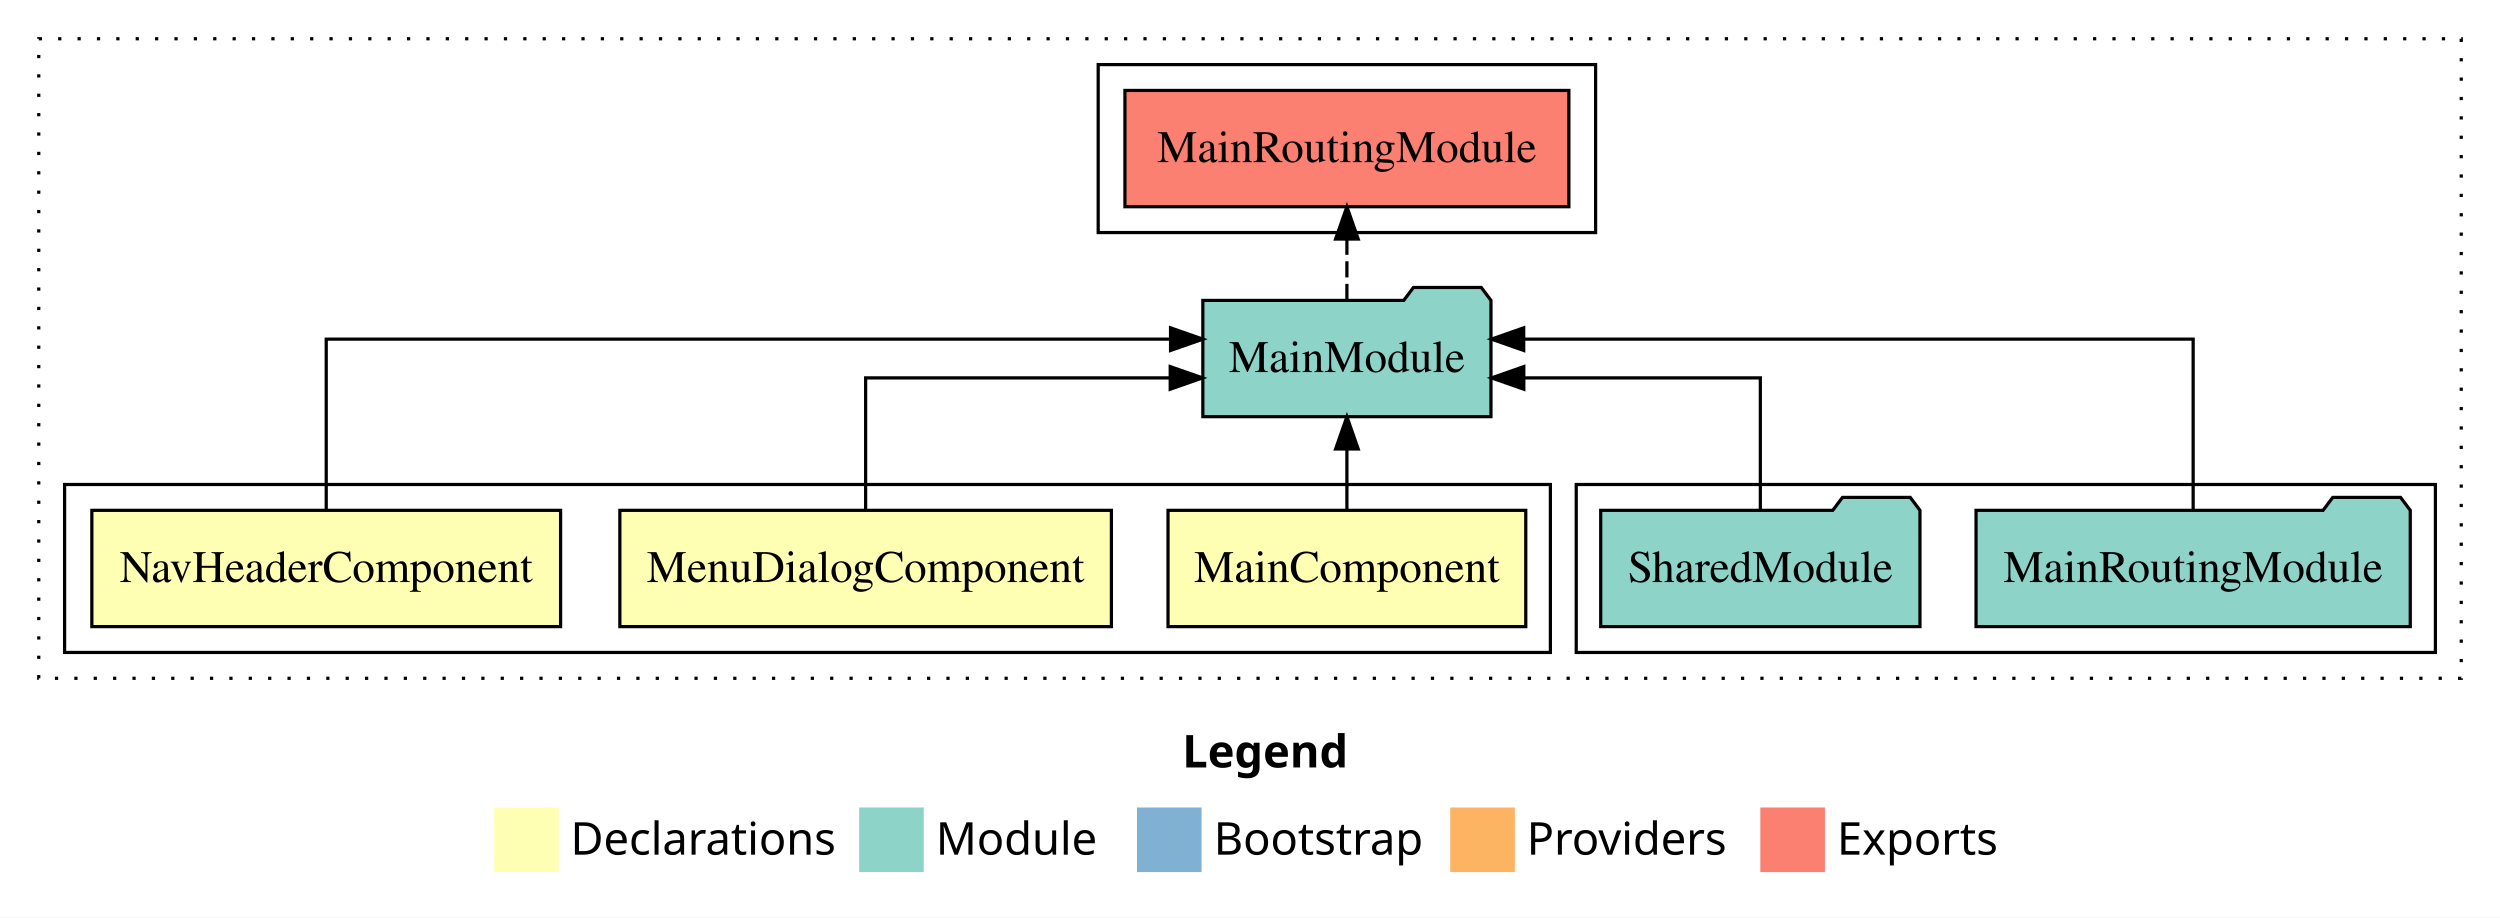
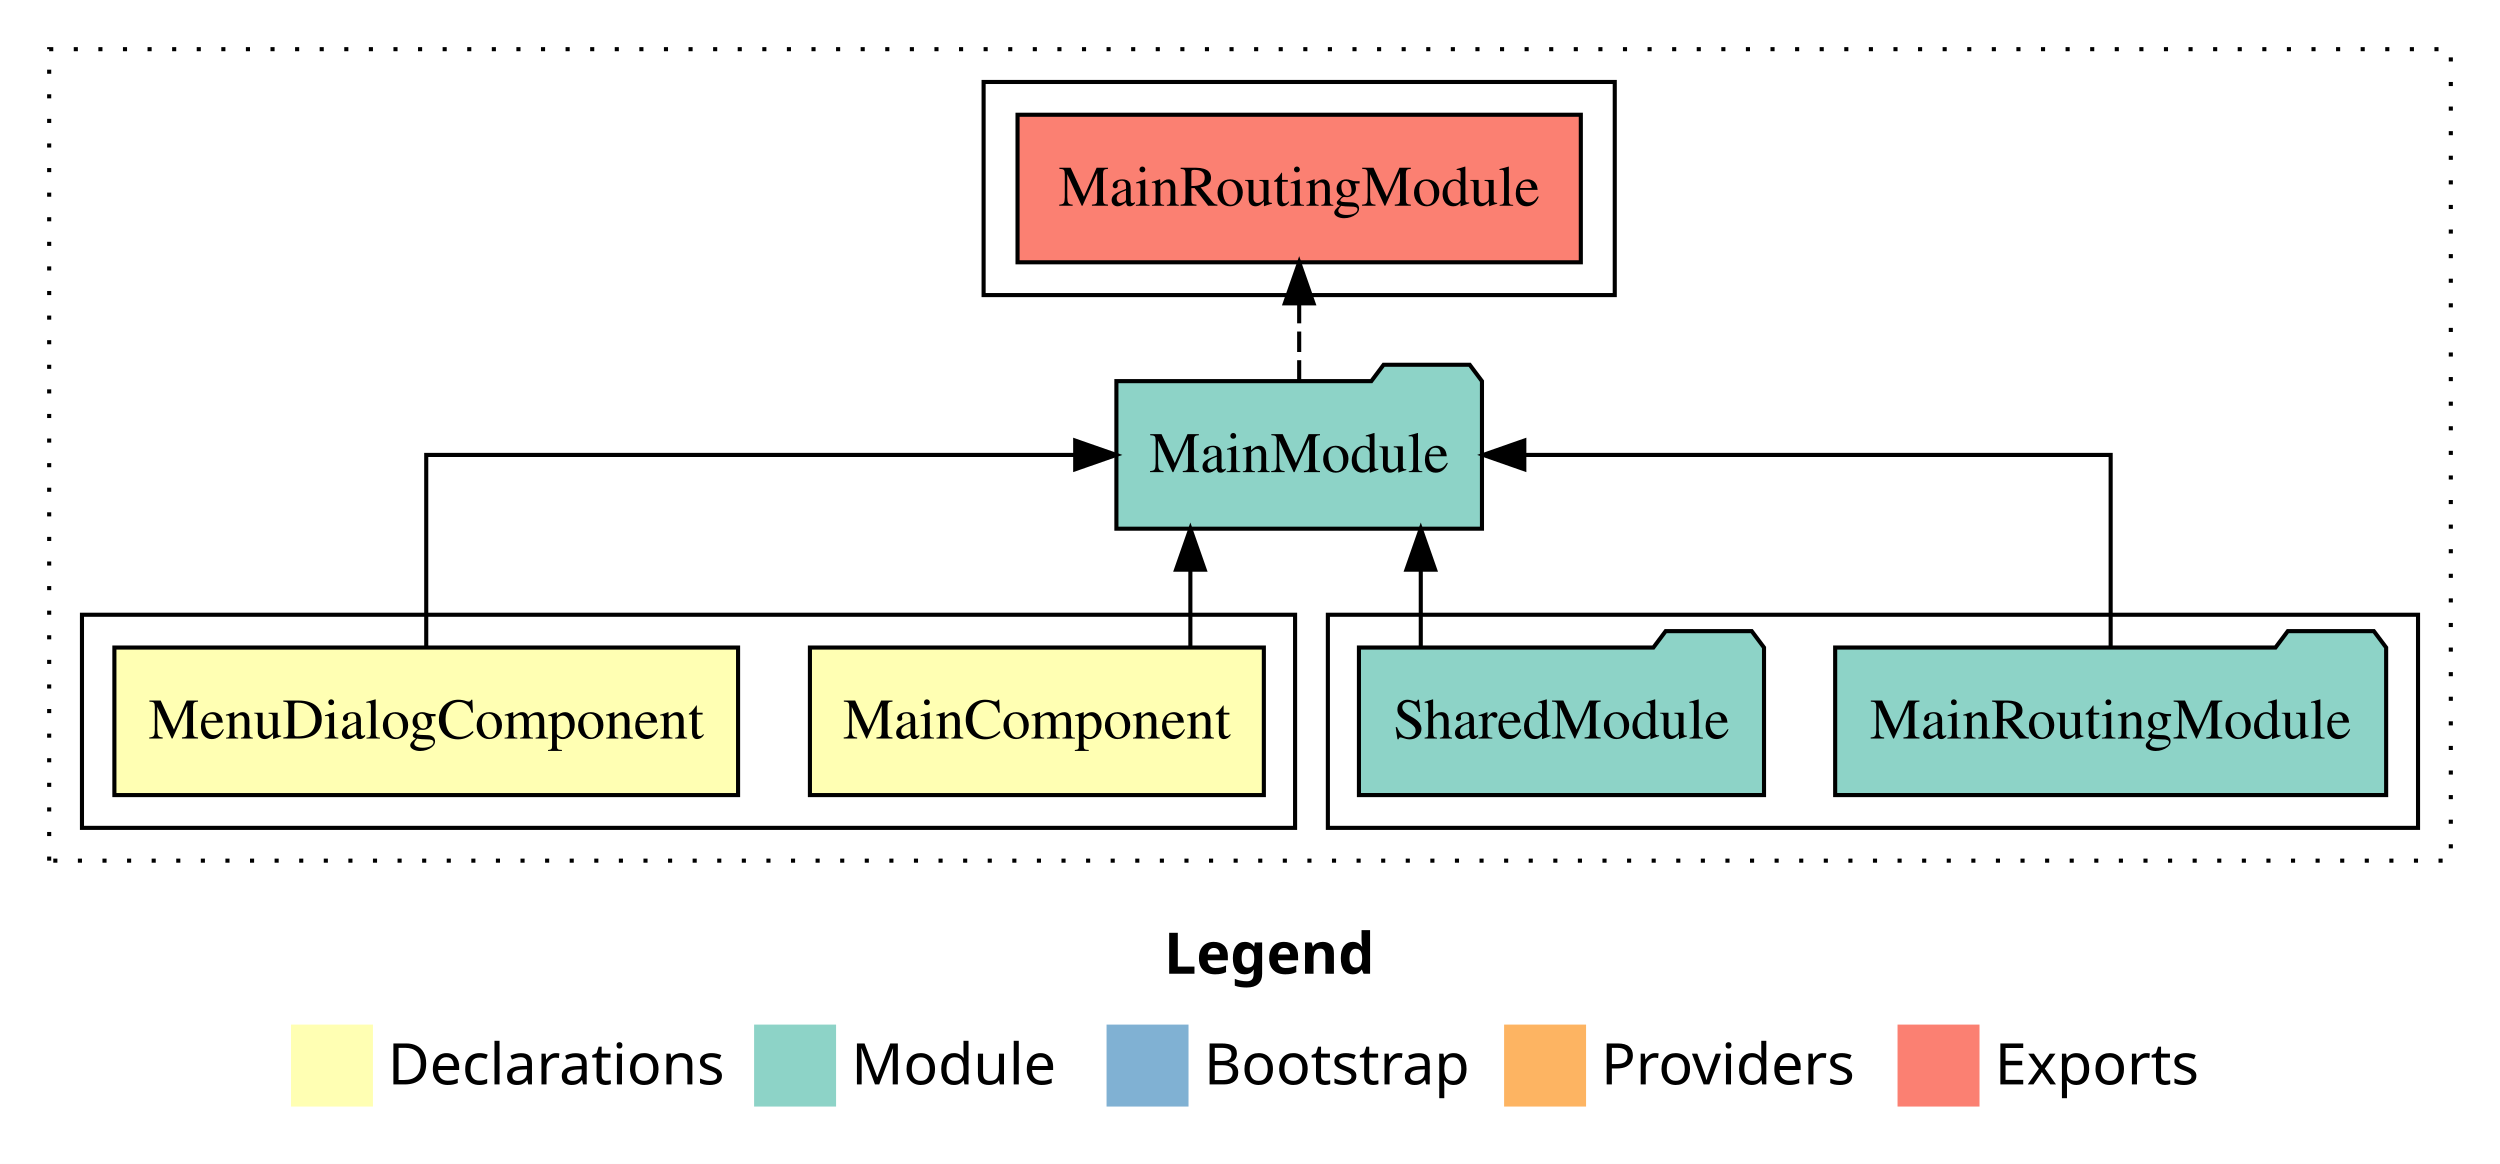
- <svg xmlns="http://www.w3.org/2000/svg" width="774pt" height="284pt" viewBox="0.00 0.00 774.00 284.00">
+ <svg xmlns="http://www.w3.org/2000/svg" width="610pt" height="284pt" viewBox="0.00 0.00 610.00 284.00">
  <g id="graph0" class="graph" transform="scale(1 1) rotate(0) translate(4 280)">
-     <polygon fill="white" stroke="transparent" points="-4,4 -4,-280 770,-280 770,4 -4,4" />
-     <text text-anchor="start" x="362.01" y="-42.4" font-family="sans-serif" font-weight="bold" font-size="14.00">Legend</text>
-     <polygon fill="#ffffb3" stroke="transparent" points="149,-10 149,-30 169,-30 169,-10 149,-10" />
-     <text text-anchor="start" x="172.63" y="-15.4" font-family="sans-serif" font-size="14.00">  Declarations</text>
-     <polygon fill="#8dd3c7" stroke="transparent" points="262,-10 262,-30 282,-30 282,-10 262,-10" />
-     <text text-anchor="start" x="285.73" y="-15.4" font-family="sans-serif" font-size="14.00">  Module</text>
-     <polygon fill="#80b1d3" stroke="transparent" points="348,-10 348,-30 368,-30 368,-10 348,-10" />
-     <text text-anchor="start" x="371.78" y="-15.4" font-family="sans-serif" font-size="14.00">  Bootstrap</text>
-     <polygon fill="#fdb462" stroke="transparent" points="445,-10 445,-30 465,-30 465,-10 445,-10" />
-     <text text-anchor="start" x="468.67" y="-15.4" font-family="sans-serif" font-size="14.00">  Providers</text>
-     <polygon fill="#fb8072" stroke="transparent" points="541,-10 541,-30 561,-30 561,-10 541,-10" />
-     <text text-anchor="start" x="564.73" y="-15.4" font-family="sans-serif" font-size="14.00">  Exports</text>
+     <polygon fill="white" stroke="transparent" points="-4,4 -4,-280 606,-280 606,4 -4,4" />
+     <text text-anchor="start" x="280.01" y="-42.4" font-family="sans-serif" font-weight="bold" font-size="14.00">Legend</text>
+     <polygon fill="#ffffb3" stroke="transparent" points="67,-10 67,-30 87,-30 87,-10 67,-10" />
+     <text text-anchor="start" x="90.63" y="-15.4" font-family="sans-serif" font-size="14.00">  Declarations</text>
+     <polygon fill="#8dd3c7" stroke="transparent" points="180,-10 180,-30 200,-30 200,-10 180,-10" />
+     <text text-anchor="start" x="203.73" y="-15.4" font-family="sans-serif" font-size="14.00">  Module</text>
+     <polygon fill="#80b1d3" stroke="transparent" points="266,-10 266,-30 286,-30 286,-10 266,-10" />
+     <text text-anchor="start" x="289.78" y="-15.4" font-family="sans-serif" font-size="14.00">  Bootstrap</text>
+     <polygon fill="#fdb462" stroke="transparent" points="363,-10 363,-30 383,-30 383,-10 363,-10" />
+     <text text-anchor="start" x="386.67" y="-15.4" font-family="sans-serif" font-size="14.00">  Providers</text>
+     <polygon fill="#fb8072" stroke="transparent" points="459,-10 459,-30 479,-30 479,-10 459,-10" />
+     <text text-anchor="start" x="482.73" y="-15.4" font-family="sans-serif" font-size="14.00">  Exports</text>
    <g id="clust1" class="cluster">
-       <polygon fill="none" stroke="black" stroke-dasharray="1,5" points="8,-70 8,-268 758,-268 758,-70 8,-70" />
+       <polygon fill="none" stroke="black" stroke-dasharray="1,5" points="8,-70 8,-268 594,-268 594,-70 8,-70" />
+     </g>
+     <g id="clust5" class="cluster">
+       <polygon fill="none" stroke="black" points="320,-78 320,-130 586,-130 586,-78 320,-78" />
+     </g>
+     <g id="clust2" class="cluster">
+       <polygon fill="none" stroke="black" points="16,-78 16,-130 312,-130 312,-78 16,-78" />
    </g>
    <g id="clust6" class="cluster">
-       <polygon fill="none" stroke="black" points="484,-78 484,-130 750,-130 750,-78 484,-78" />
-     </g>
-     <g id="clust2" class="cluster">
-       <polygon fill="none" stroke="black" points="16,-78 16,-130 476,-130 476,-78 16,-78" />
-     </g>
-     <g id="clust7" class="cluster">
-       <polygon fill="none" stroke="black" points="336,-208 336,-260 490,-260 490,-208 336,-208" />
+       <polygon fill="none" stroke="black" points="236,-208 236,-260 390,-260 390,-208 236,-208" />
    </g>
    <g id="node1" class="node">
-       <polygon fill="#ffffb3" stroke="black" points="468.38,-122 357.62,-122 357.62,-86 468.38,-86 468.38,-122" />
-       <text text-anchor="middle" x="413" y="-99.8" font-family="Times,serif" font-size="14.00">MainComponent</text>
+       <polygon fill="#ffffb3" stroke="black" points="304.38,-122 193.62,-122 193.62,-86 304.38,-86 304.38,-122" />
+       <text text-anchor="middle" x="249" y="-99.8" font-family="Times,serif" font-size="14.00">MainComponent</text>
+     </g>
+     <g id="node3" class="node">
+       <polygon fill="#8dd3c7" stroke="black" points="357.6,-187 354.6,-191 333.6,-191 330.6,-187 268.4,-187 268.4,-151 357.6,-151 357.6,-187" />
+       <text text-anchor="middle" x="313" y="-164.8" font-family="Times,serif" font-size="14.00">MainModule</text>
+     </g>
+     <g id="edge1" class="edge">
+       <path fill="none" stroke="black" d="M286.45,-122.11C286.45,-122.11 286.45,-140.99 286.45,-140.99" />
+       <polygon fill="black" stroke="black" points="282.95,-140.99 286.45,-150.99 289.95,-140.99 282.95,-140.99" />
+     </g>
+     <g id="node2" class="node">
+       <polygon fill="#ffffb3" stroke="black" points="176.09,-122 23.91,-122 23.91,-86 176.09,-86 176.09,-122" />
+       <text text-anchor="middle" x="100" y="-99.8" font-family="Times,serif" font-size="14.00">MenuDialogComponent</text>
+     </g>
+     <g id="edge2" class="edge">
+       <path fill="none" stroke="black" d="M100,-122.11C100,-141.34 100,-169 100,-169 100,-169 258.35,-169 258.35,-169" />
+       <polygon fill="black" stroke="black" points="258.35,-172.5 268.35,-169 258.35,-165.5 258.35,-172.5" />
+     </g>
+     <g id="node6" class="node">
+       <polygon fill="#fb8072" stroke="black" points="381.72,-252 244.28,-252 244.28,-216 381.72,-216 381.72,-252" />
+       <text text-anchor="middle" x="313" y="-229.8" font-family="Times,serif" font-size="14.00">MainRoutingModule </text>
+     </g>
+     <g id="edge5" class="edge">
+       <path fill="none" stroke="black" stroke-dasharray="5,2" d="M313,-187.11C313,-187.11 313,-205.99 313,-205.99" />
+       <polygon fill="black" stroke="black" points="309.5,-205.99 313,-215.99 316.5,-205.99 309.5,-205.99" />
    </g>
    <g id="node4" class="node">
-       <polygon fill="#8dd3c7" stroke="black" points="457.6,-187 454.6,-191 433.6,-191 430.6,-187 368.4,-187 368.4,-151 457.6,-151 457.6,-187" />
-       <text text-anchor="middle" x="413" y="-164.8" font-family="Times,serif" font-size="14.00">MainModule</text>
-     </g>
-     <g id="edge1" class="edge">
-       <path fill="none" stroke="black" d="M413,-122.11C413,-122.11 413,-140.99 413,-140.99" />
-       <polygon fill="black" stroke="black" points="409.5,-140.99 413,-150.99 416.5,-140.99 409.5,-140.99" />
-     </g>
-     <g id="node2" class="node">
-       <polygon fill="#ffffb3" stroke="black" points="340.09,-122 187.91,-122 187.91,-86 340.09,-86 340.09,-122" />
-       <text text-anchor="middle" x="264" y="-99.8" font-family="Times,serif" font-size="14.00">MenuDialogComponent</text>
-     </g>
-     <g id="edge2" class="edge">
-       <path fill="none" stroke="black" d="M264,-122.02C264,-139.37 264,-163 264,-163 264,-163 358.3,-163 358.3,-163" />
-       <polygon fill="black" stroke="black" points="358.3,-166.5 368.3,-163 358.3,-159.5 358.3,-166.5" />
-     </g>
-     <g id="node3" class="node">
-       <polygon fill="#ffffb3" stroke="black" points="169.56,-122 24.44,-122 24.44,-86 169.56,-86 169.56,-122" />
-       <text text-anchor="middle" x="97" y="-99.8" font-family="Times,serif" font-size="14.00">NavHeaderComponent</text>
+       <polygon fill="#8dd3c7" stroke="black" points="578.22,-122 575.22,-126 554.22,-126 551.22,-122 443.78,-122 443.78,-86 578.22,-86 578.22,-122" />
+       <text text-anchor="middle" x="511" y="-99.8" font-family="Times,serif" font-size="14.00">MainRoutingModule</text>
    </g>
    <g id="edge3" class="edge">
-       <path fill="none" stroke="black" d="M97,-122.28C97,-143.32 97,-175 97,-175 97,-175 358.4,-175 358.4,-175" />
-       <polygon fill="black" stroke="black" points="358.4,-178.5 368.4,-175 358.4,-171.5 358.4,-178.5" />
-     </g>
-     <g id="node7" class="node">
-       <polygon fill="#fb8072" stroke="black" points="481.72,-252 344.28,-252 344.28,-216 481.72,-216 481.72,-252" />
-       <text text-anchor="middle" x="413" y="-229.8" font-family="Times,serif" font-size="14.00">MainRoutingModule </text>
-     </g>
-     <g id="edge6" class="edge">
-       <path fill="none" stroke="black" stroke-dasharray="5,2" d="M413,-187.11C413,-187.11 413,-205.99 413,-205.99" />
-       <polygon fill="black" stroke="black" points="409.5,-205.99 413,-215.99 416.5,-205.99 409.5,-205.99" />
+       <path fill="none" stroke="black" d="M511,-122.11C511,-141.34 511,-169 511,-169 511,-169 367.93,-169 367.93,-169" />
+       <polygon fill="black" stroke="black" points="367.93,-165.5 357.93,-169 367.93,-172.5 367.93,-165.5" />
    </g>
    <g id="node5" class="node">
-       <polygon fill="#8dd3c7" stroke="black" points="742.22,-122 739.22,-126 718.22,-126 715.22,-122 607.78,-122 607.78,-86 742.22,-86 742.22,-122" />
-       <text text-anchor="middle" x="675" y="-99.8" font-family="Times,serif" font-size="14.00">MainRoutingModule</text>
+       <polygon fill="#8dd3c7" stroke="black" points="426.42,-122 423.42,-126 402.42,-126 399.42,-122 327.58,-122 327.58,-86 426.42,-86 426.42,-122" />
+       <text text-anchor="middle" x="377" y="-99.8" font-family="Times,serif" font-size="14.00">SharedModule</text>
    </g>
    <g id="edge4" class="edge">
-       <path fill="none" stroke="black" d="M675,-122.28C675,-143.32 675,-175 675,-175 675,-175 467.74,-175 467.74,-175" />
-       <polygon fill="black" stroke="black" points="467.74,-171.5 457.74,-175 467.74,-178.5 467.74,-171.5" />
-     </g>
-     <g id="node6" class="node">
-       <polygon fill="#8dd3c7" stroke="black" points="590.42,-122 587.42,-126 566.42,-126 563.42,-122 491.58,-122 491.58,-86 590.42,-86 590.42,-122" />
-       <text text-anchor="middle" x="541" y="-99.8" font-family="Times,serif" font-size="14.00">SharedModule</text>
-     </g>
-     <g id="edge5" class="edge">
-       <path fill="none" stroke="black" d="M541,-122.02C541,-139.37 541,-163 541,-163 541,-163 467.77,-163 467.77,-163" />
-       <polygon fill="black" stroke="black" points="467.77,-159.5 457.77,-163 467.77,-166.5 467.77,-159.5" />
+       <path fill="none" stroke="black" d="M342.67,-122.11C342.67,-122.11 342.67,-140.99 342.67,-140.99" />
+       <polygon fill="black" stroke="black" points="339.17,-140.99 342.67,-150.99 346.17,-140.99 339.17,-140.99" />
    </g>
  </g>
</svg>
